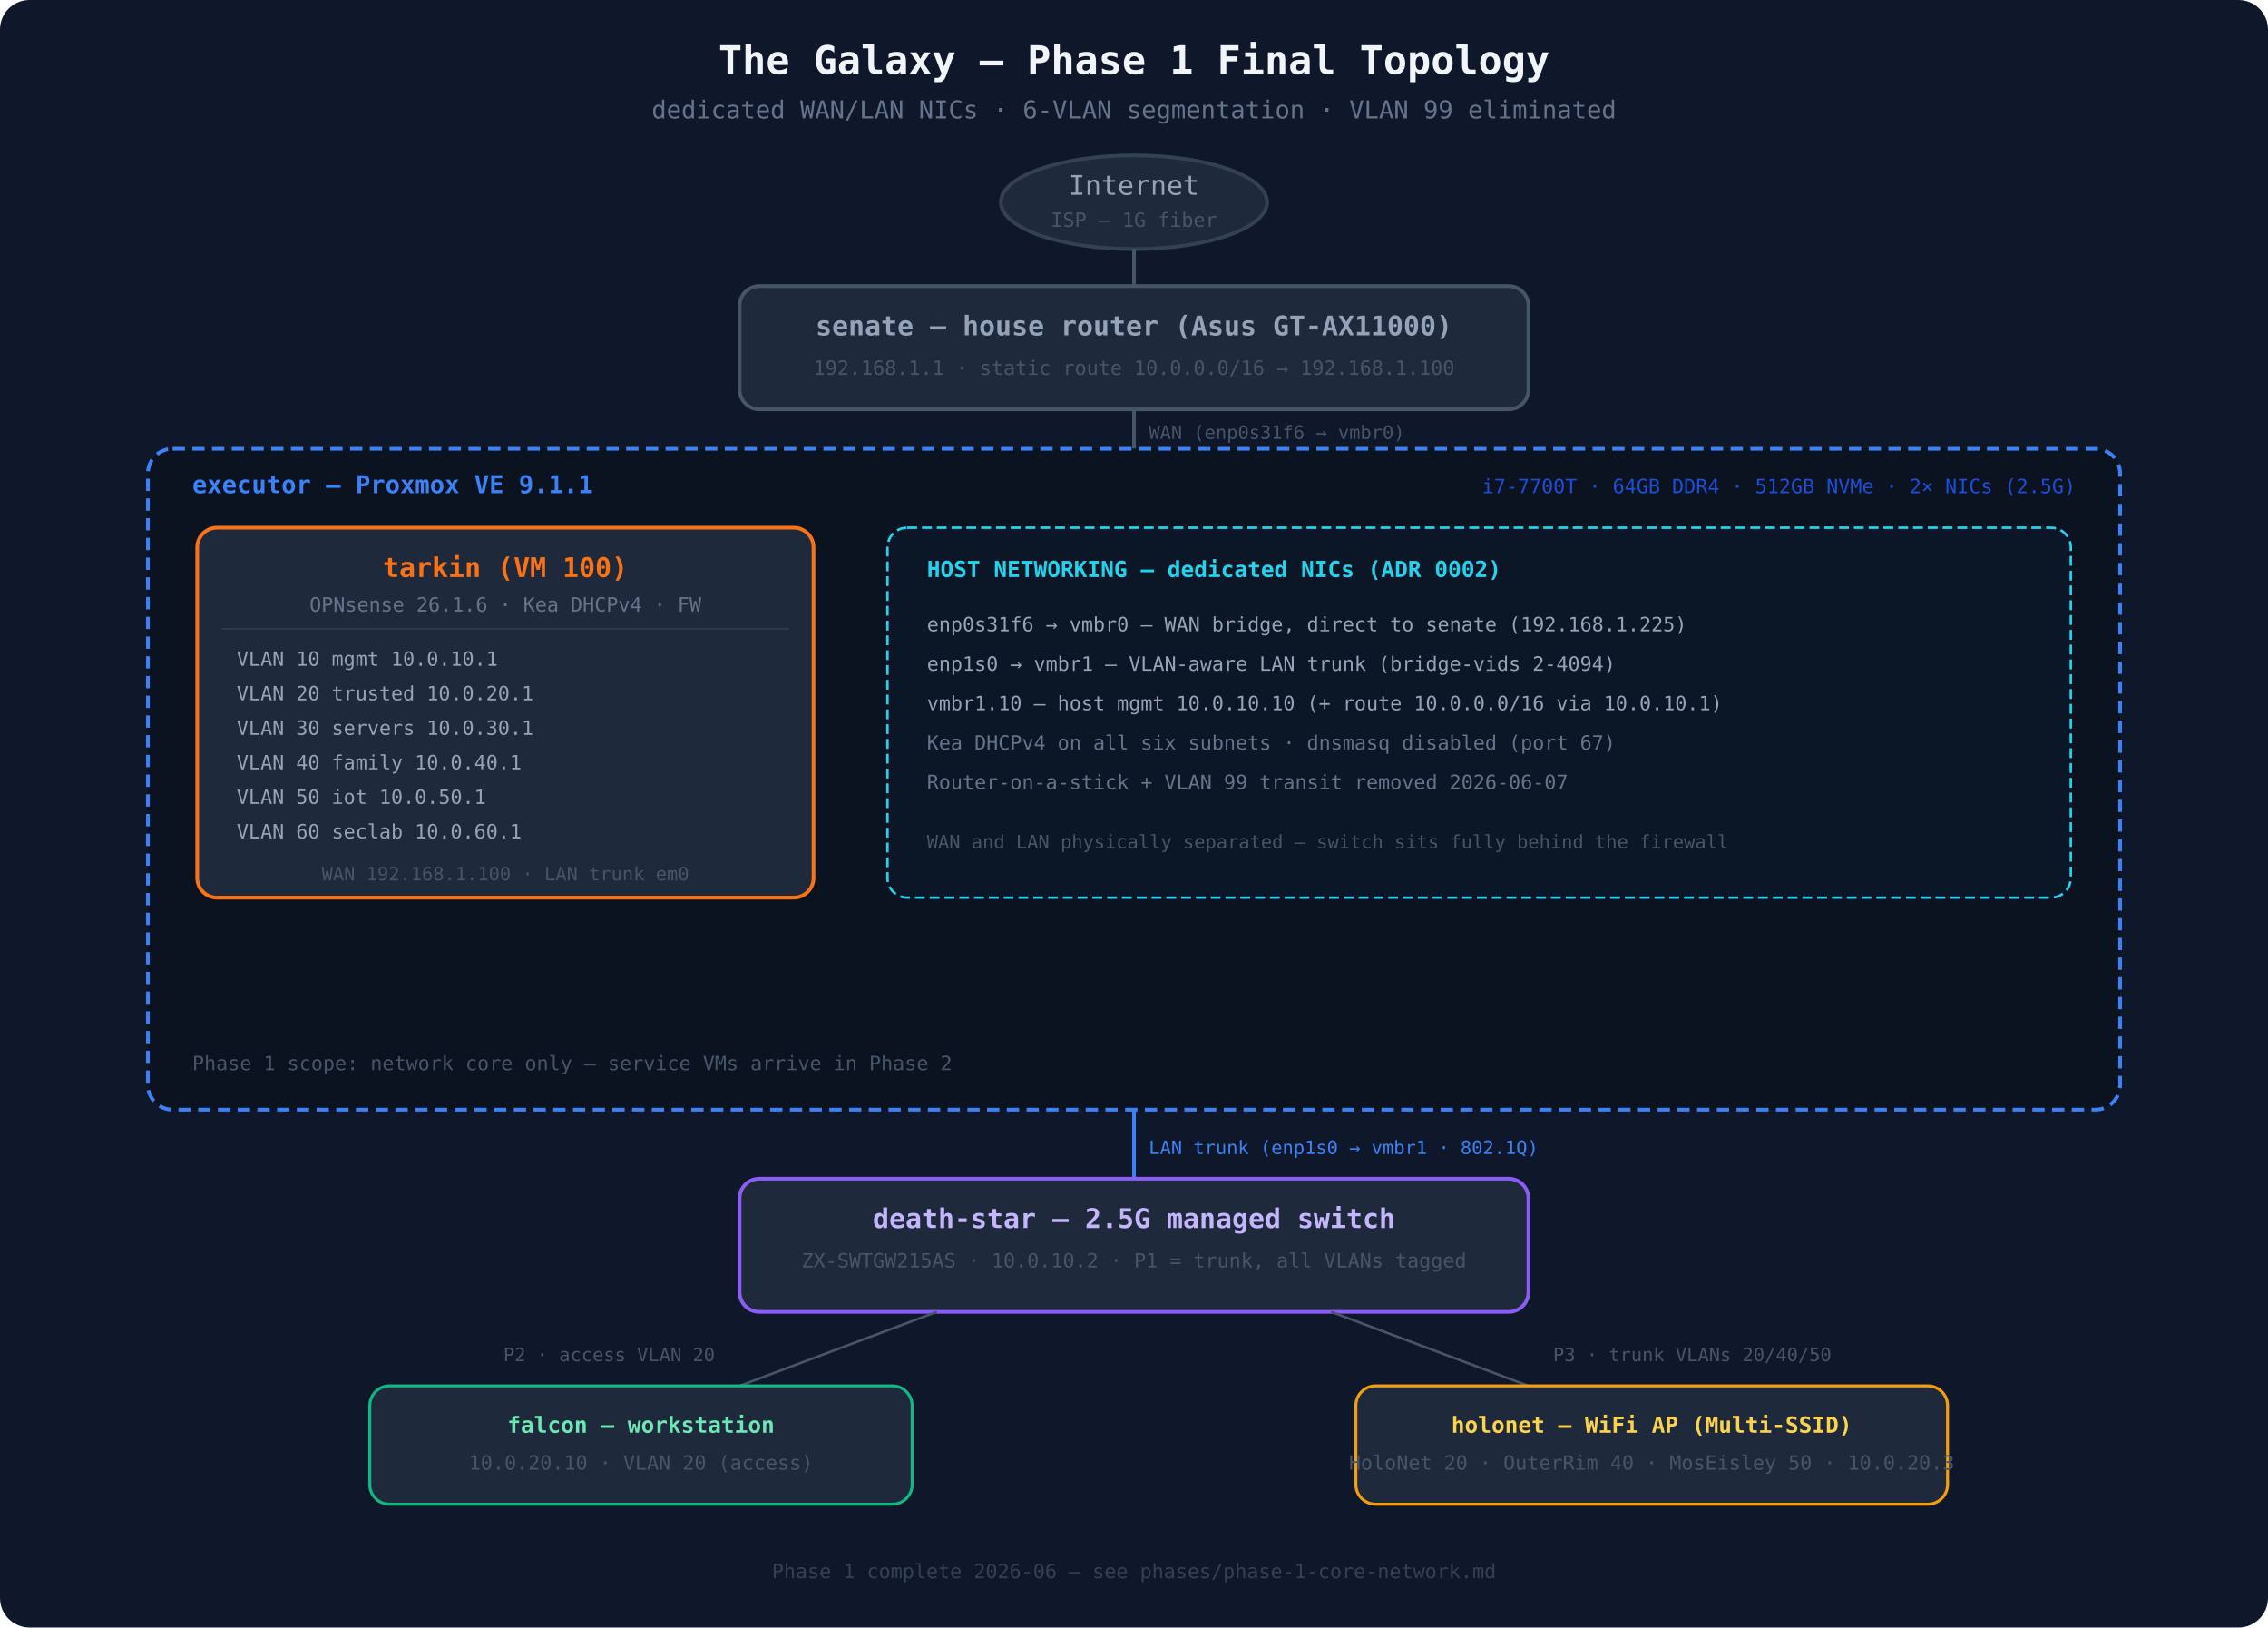
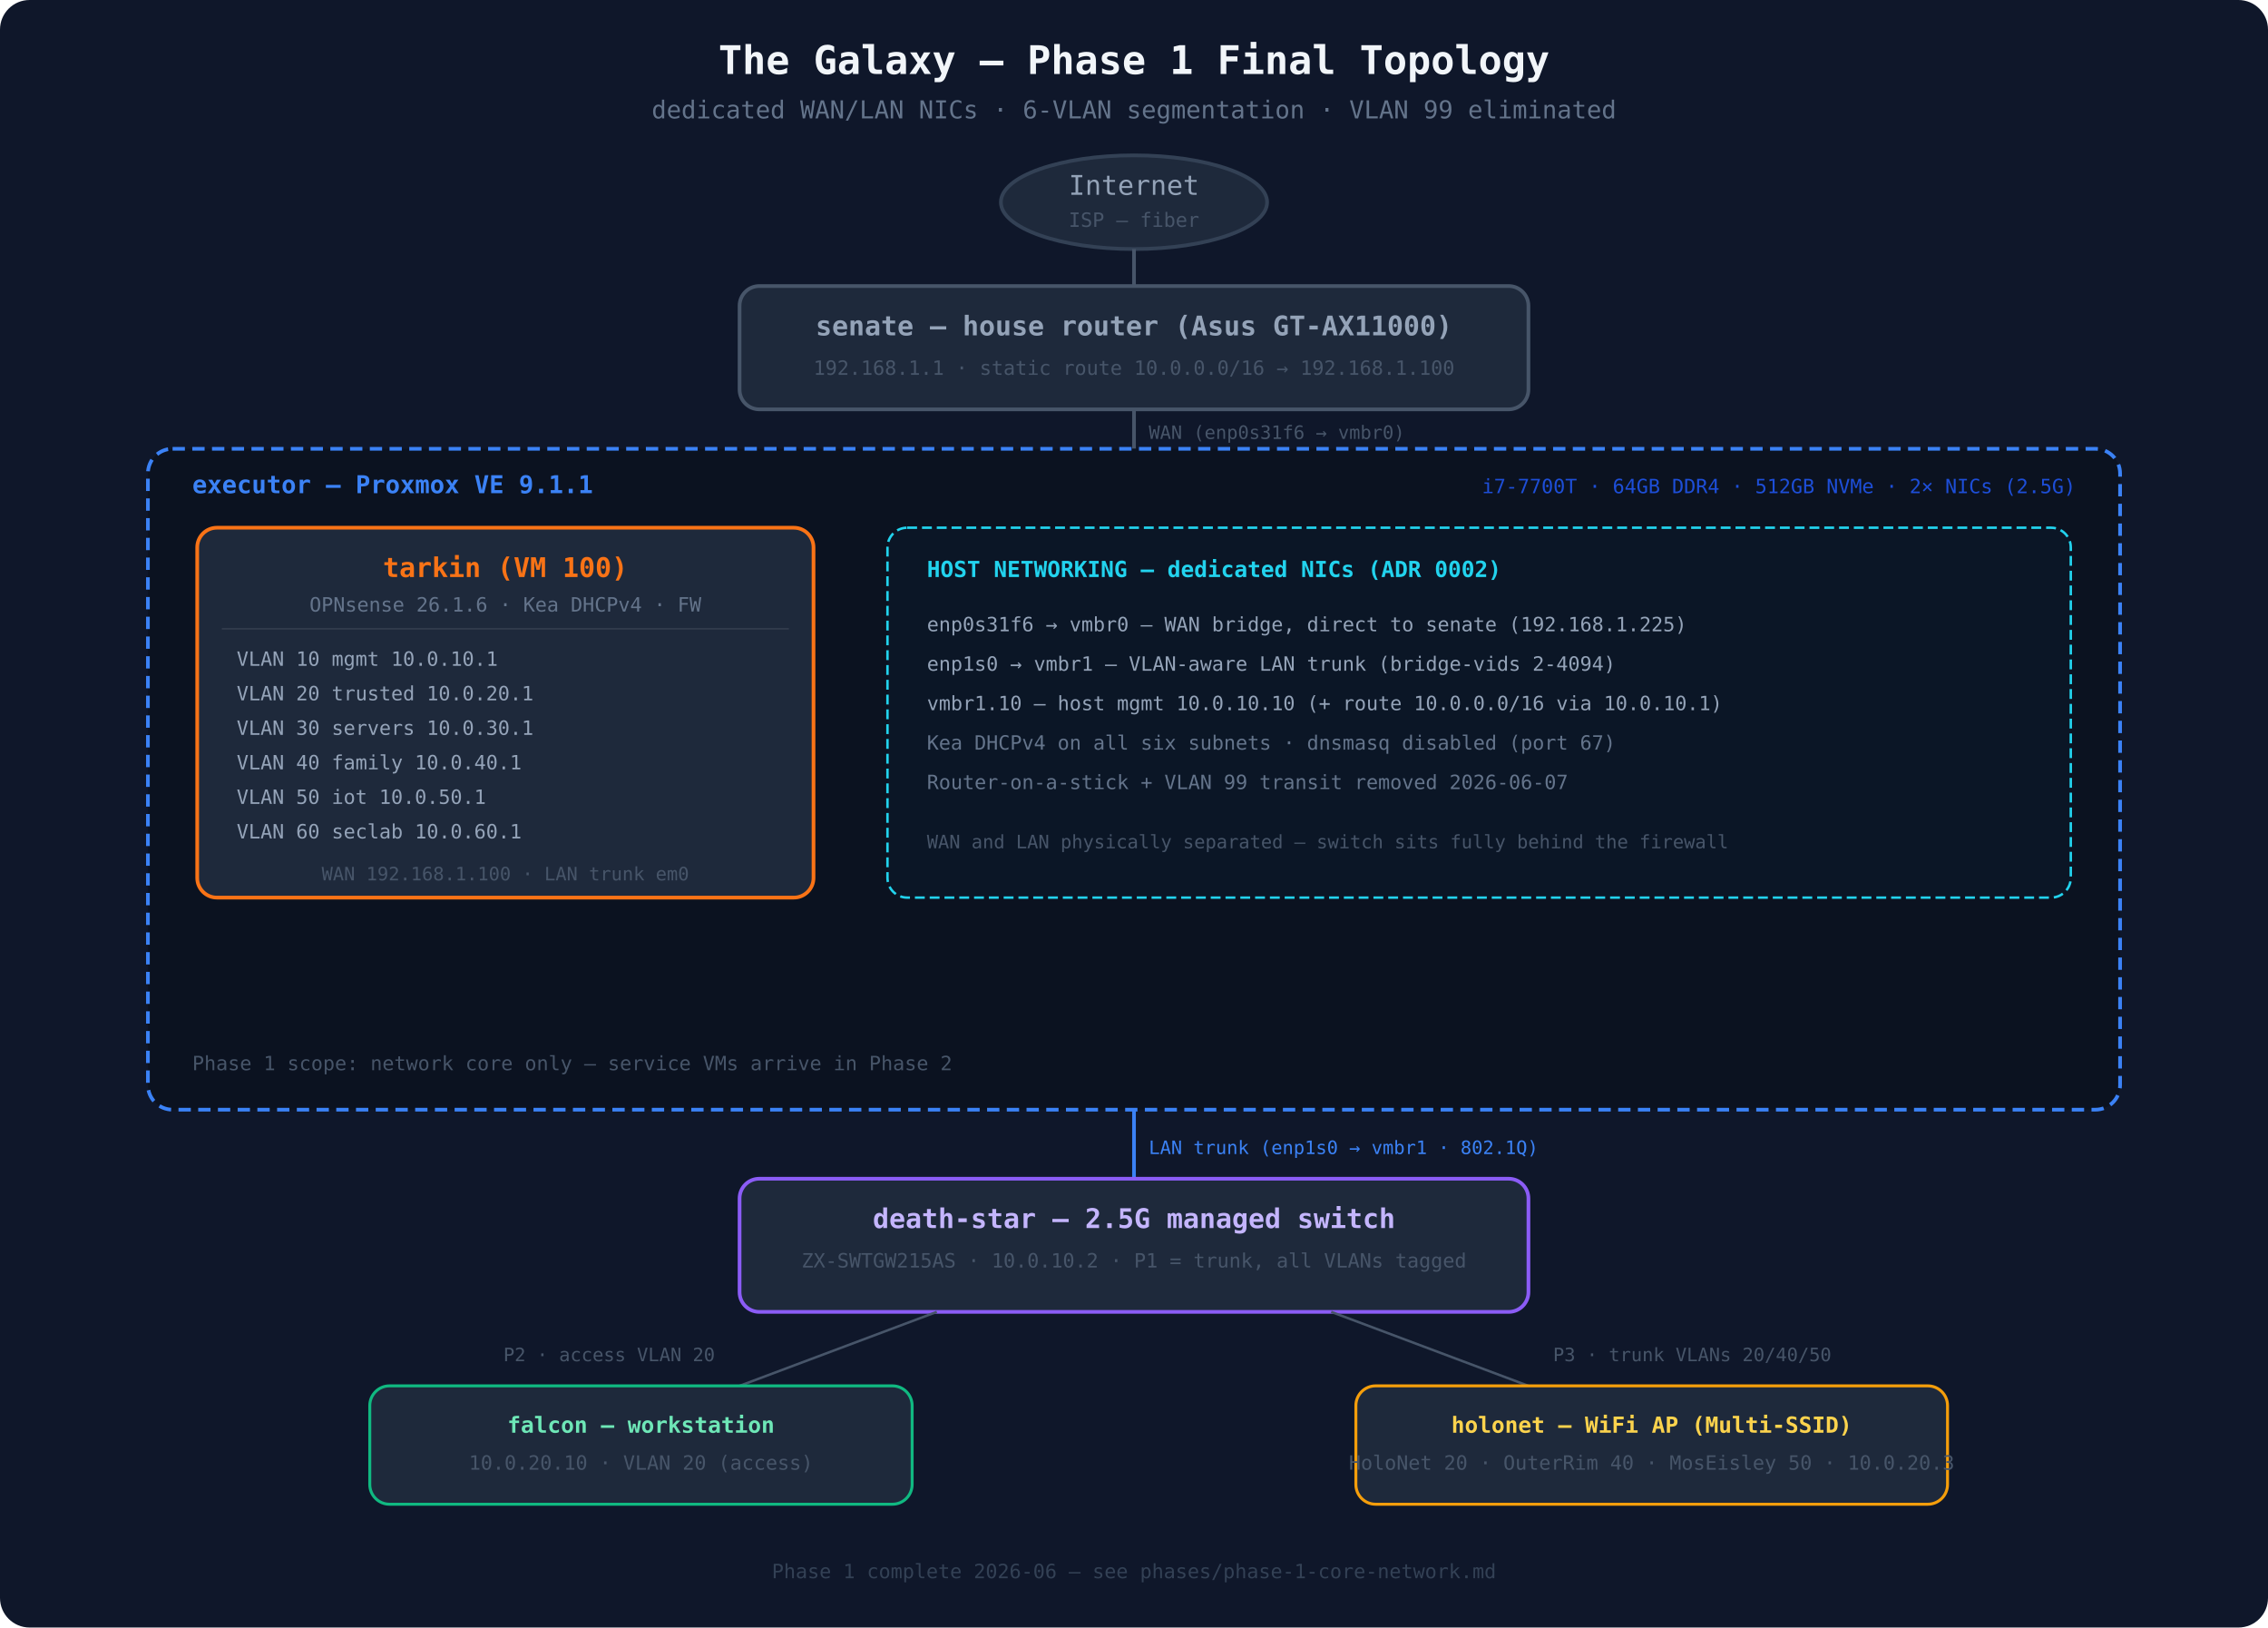
<svg xmlns="http://www.w3.org/2000/svg" viewBox="0 0 920 660" width="920" height="660" font-family="monospace">
  <rect width="920" height="660" fill="#0f172a" rx="12" />
  <text x="460" y="30" fill="#f1f5f9" font-size="16" font-weight="bold" text-anchor="middle">The Galaxy — Phase 1 Final Topology</text>
  <text x="460" y="48" fill="#64748b" font-size="10" text-anchor="middle">dedicated WAN/LAN NICs · 6-VLAN segmentation · VLAN 99 eliminated</text>
  <ellipse cx="460" cy="82" rx="54" ry="19" fill="#1e293b" stroke="#334155" stroke-width="1.5" />
  <text x="460" y="79" fill="#94a3b8" font-size="11" text-anchor="middle">Internet</text>
-   <text x="460" y="92" fill="#475569" font-size="8" text-anchor="middle">ISP — 1G fiber</text>
+   <text x="460" y="92" fill="#475569" font-size="8" text-anchor="middle">ISP — fiber</text>
  <line x1="460" y1="101" x2="460" y2="116" stroke="#475569" stroke-width="1.5" />
  <rect x="300" y="116" width="320" height="50" rx="8" fill="#1e293b" stroke="#475569" stroke-width="1.5" />
  <text x="460" y="136" fill="#94a3b8" font-size="11" font-weight="bold" text-anchor="middle">senate — house router (Asus GT-AX11000)</text>
  <text x="460" y="152" fill="#475569" font-size="8" text-anchor="middle">192.168.1.1 · static route 10.0.0.0/16 → 192.168.1.100</text>
  <line x1="460" y1="166" x2="460" y2="182" stroke="#475569" stroke-width="1.5" />
  <text x="466" y="178" fill="#475569" font-size="7.5">WAN (enp0s31f6 → vmbr0)</text>
  <rect x="60" y="182" width="800" height="268" rx="10" fill="#0b1220" stroke="#3b82f6" stroke-width="1.5" stroke-dasharray="5,3" />
  <text x="78" y="200" fill="#3b82f6" font-size="10" font-weight="bold">executor — Proxmox VE 9.1.1</text>
  <text x="842" y="200" fill="#1d4ed8" font-size="8" text-anchor="end">i7-7700T · 64GB DDR4 · 512GB NVMe · 2× NICs (2.5G)</text>
  <rect x="80" y="214" width="250" height="150" rx="8" fill="#1e293b" stroke="#f97316" stroke-width="1.5" />
  <text x="205" y="234" fill="#f97316" font-size="11" font-weight="bold" text-anchor="middle">tarkin (VM 100)</text>
  <text x="205" y="248" fill="#64748b" font-size="8" text-anchor="middle">OPNsense 26.1.6 · Kea DHCPv4 · FW</text>
  <line x1="90" y1="255" x2="320" y2="255" stroke="#374151" stroke-width="0.5" />
  <text x="96" y="270" fill="#94a3b8" font-size="8">VLAN 10 mgmt    10.0.10.1</text>
  <text x="96" y="284" fill="#94a3b8" font-size="8">VLAN 20 trusted 10.0.20.1</text>
  <text x="96" y="298" fill="#94a3b8" font-size="8">VLAN 30 servers 10.0.30.1</text>
  <text x="96" y="312" fill="#94a3b8" font-size="8">VLAN 40 family  10.0.40.1</text>
  <text x="96" y="326" fill="#94a3b8" font-size="8">VLAN 50 iot     10.0.50.1</text>
  <text x="96" y="340" fill="#94a3b8" font-size="8">VLAN 60 seclab  10.0.60.1</text>
  <text x="205" y="357" fill="#475569" font-size="7.5" text-anchor="middle">WAN 192.168.1.100 · LAN trunk em0</text>
  <rect x="360" y="214" width="480" height="150" rx="8" fill="#0b1626" stroke="#22d3ee" stroke-width="1" stroke-dasharray="4,2" />
  <text x="376" y="234" fill="#22d3ee" font-size="9" font-weight="bold">HOST NETWORKING — dedicated NICs (ADR 0002)</text>
  <text x="376" y="256" fill="#94a3b8" font-size="8">enp0s31f6 → vmbr0 — WAN bridge, direct to senate (192.168.1.225)</text>
  <text x="376" y="272" fill="#94a3b8" font-size="8">enp1s0 → vmbr1 — VLAN-aware LAN trunk (bridge-vids 2-4094)</text>
  <text x="376" y="288" fill="#94a3b8" font-size="8">vmbr1.10 — host mgmt 10.0.10.10 (+ route 10.0.0.0/16 via 10.0.10.1)</text>
  <text x="376" y="304" fill="#64748b" font-size="8">Kea DHCPv4 on all six subnets · dnsmasq disabled (port 67)</text>
  <text x="376" y="320" fill="#64748b" font-size="8">Router-on-a-stick + VLAN 99 transit removed 2026-06-07</text>
  <text x="376" y="344" fill="#475569" font-size="7.5">WAN and LAN physically separated — switch sits fully behind the firewall</text>
  <text x="78" y="434" fill="#475569" font-size="8">Phase 1 scope: network core only — service VMs arrive in Phase 2</text>
  <line x1="460" y1="450" x2="460" y2="478" stroke="#3b82f6" stroke-width="1.5" />
  <text x="466" y="468" fill="#3b82f6" font-size="7.5">LAN trunk (enp1s0 → vmbr1 · 802.1Q)</text>
  <rect x="300" y="478" width="320" height="54" rx="8" fill="#1e293b" stroke="#8b5cf6" stroke-width="1.5" />
  <text x="460" y="498" fill="#c4b5fd" font-size="11" font-weight="bold" text-anchor="middle">death-star — 2.5G managed switch</text>
  <text x="460" y="514" fill="#475569" font-size="8" text-anchor="middle">ZX-SWTGW215AS · 10.0.10.2 · P1 = trunk, all VLANs tagged</text>
  <line x1="460" y1="524" x2="460" y2="532" stroke="#8b5cf6" stroke-width="0" />
  <line x1="380" y1="532" x2="300" y2="562" stroke="#475569" stroke-width="1" />
  <text x="290" y="552" fill="#475569" font-size="7.5" text-anchor="end">P2 · access VLAN 20</text>
  <rect x="150" y="562" width="220" height="48" rx="8" fill="#1e293b" stroke="#10b981" stroke-width="1.2" />
  <text x="260" y="581" fill="#6ee7b7" font-size="9" font-weight="bold" text-anchor="middle">falcon — workstation</text>
  <text x="260" y="596" fill="#475569" font-size="8" text-anchor="middle">10.0.20.10 · VLAN 20 (access)</text>
  <line x1="540" y1="532" x2="620" y2="562" stroke="#475569" stroke-width="1" />
  <text x="630" y="552" fill="#475569" font-size="7.5">P3 · trunk VLANs 20/40/50</text>
  <rect x="550" y="562" width="240" height="48" rx="8" fill="#1e293b" stroke="#f59e0b" stroke-width="1.2" />
  <text x="670" y="581" fill="#fcd34d" font-size="9" font-weight="bold" text-anchor="middle">holonet — WiFi AP (Multi-SSID)</text>
  <text x="670" y="596" fill="#475569" font-size="8" text-anchor="middle">HoloNet 20 · OuterRim 40 · MosEisley 50 · 10.0.20.3</text>
  <text x="460" y="640" fill="#334155" font-size="8" text-anchor="middle">Phase 1 complete 2026-06 — see phases/phase-1-core-network.md</text>
</svg>
